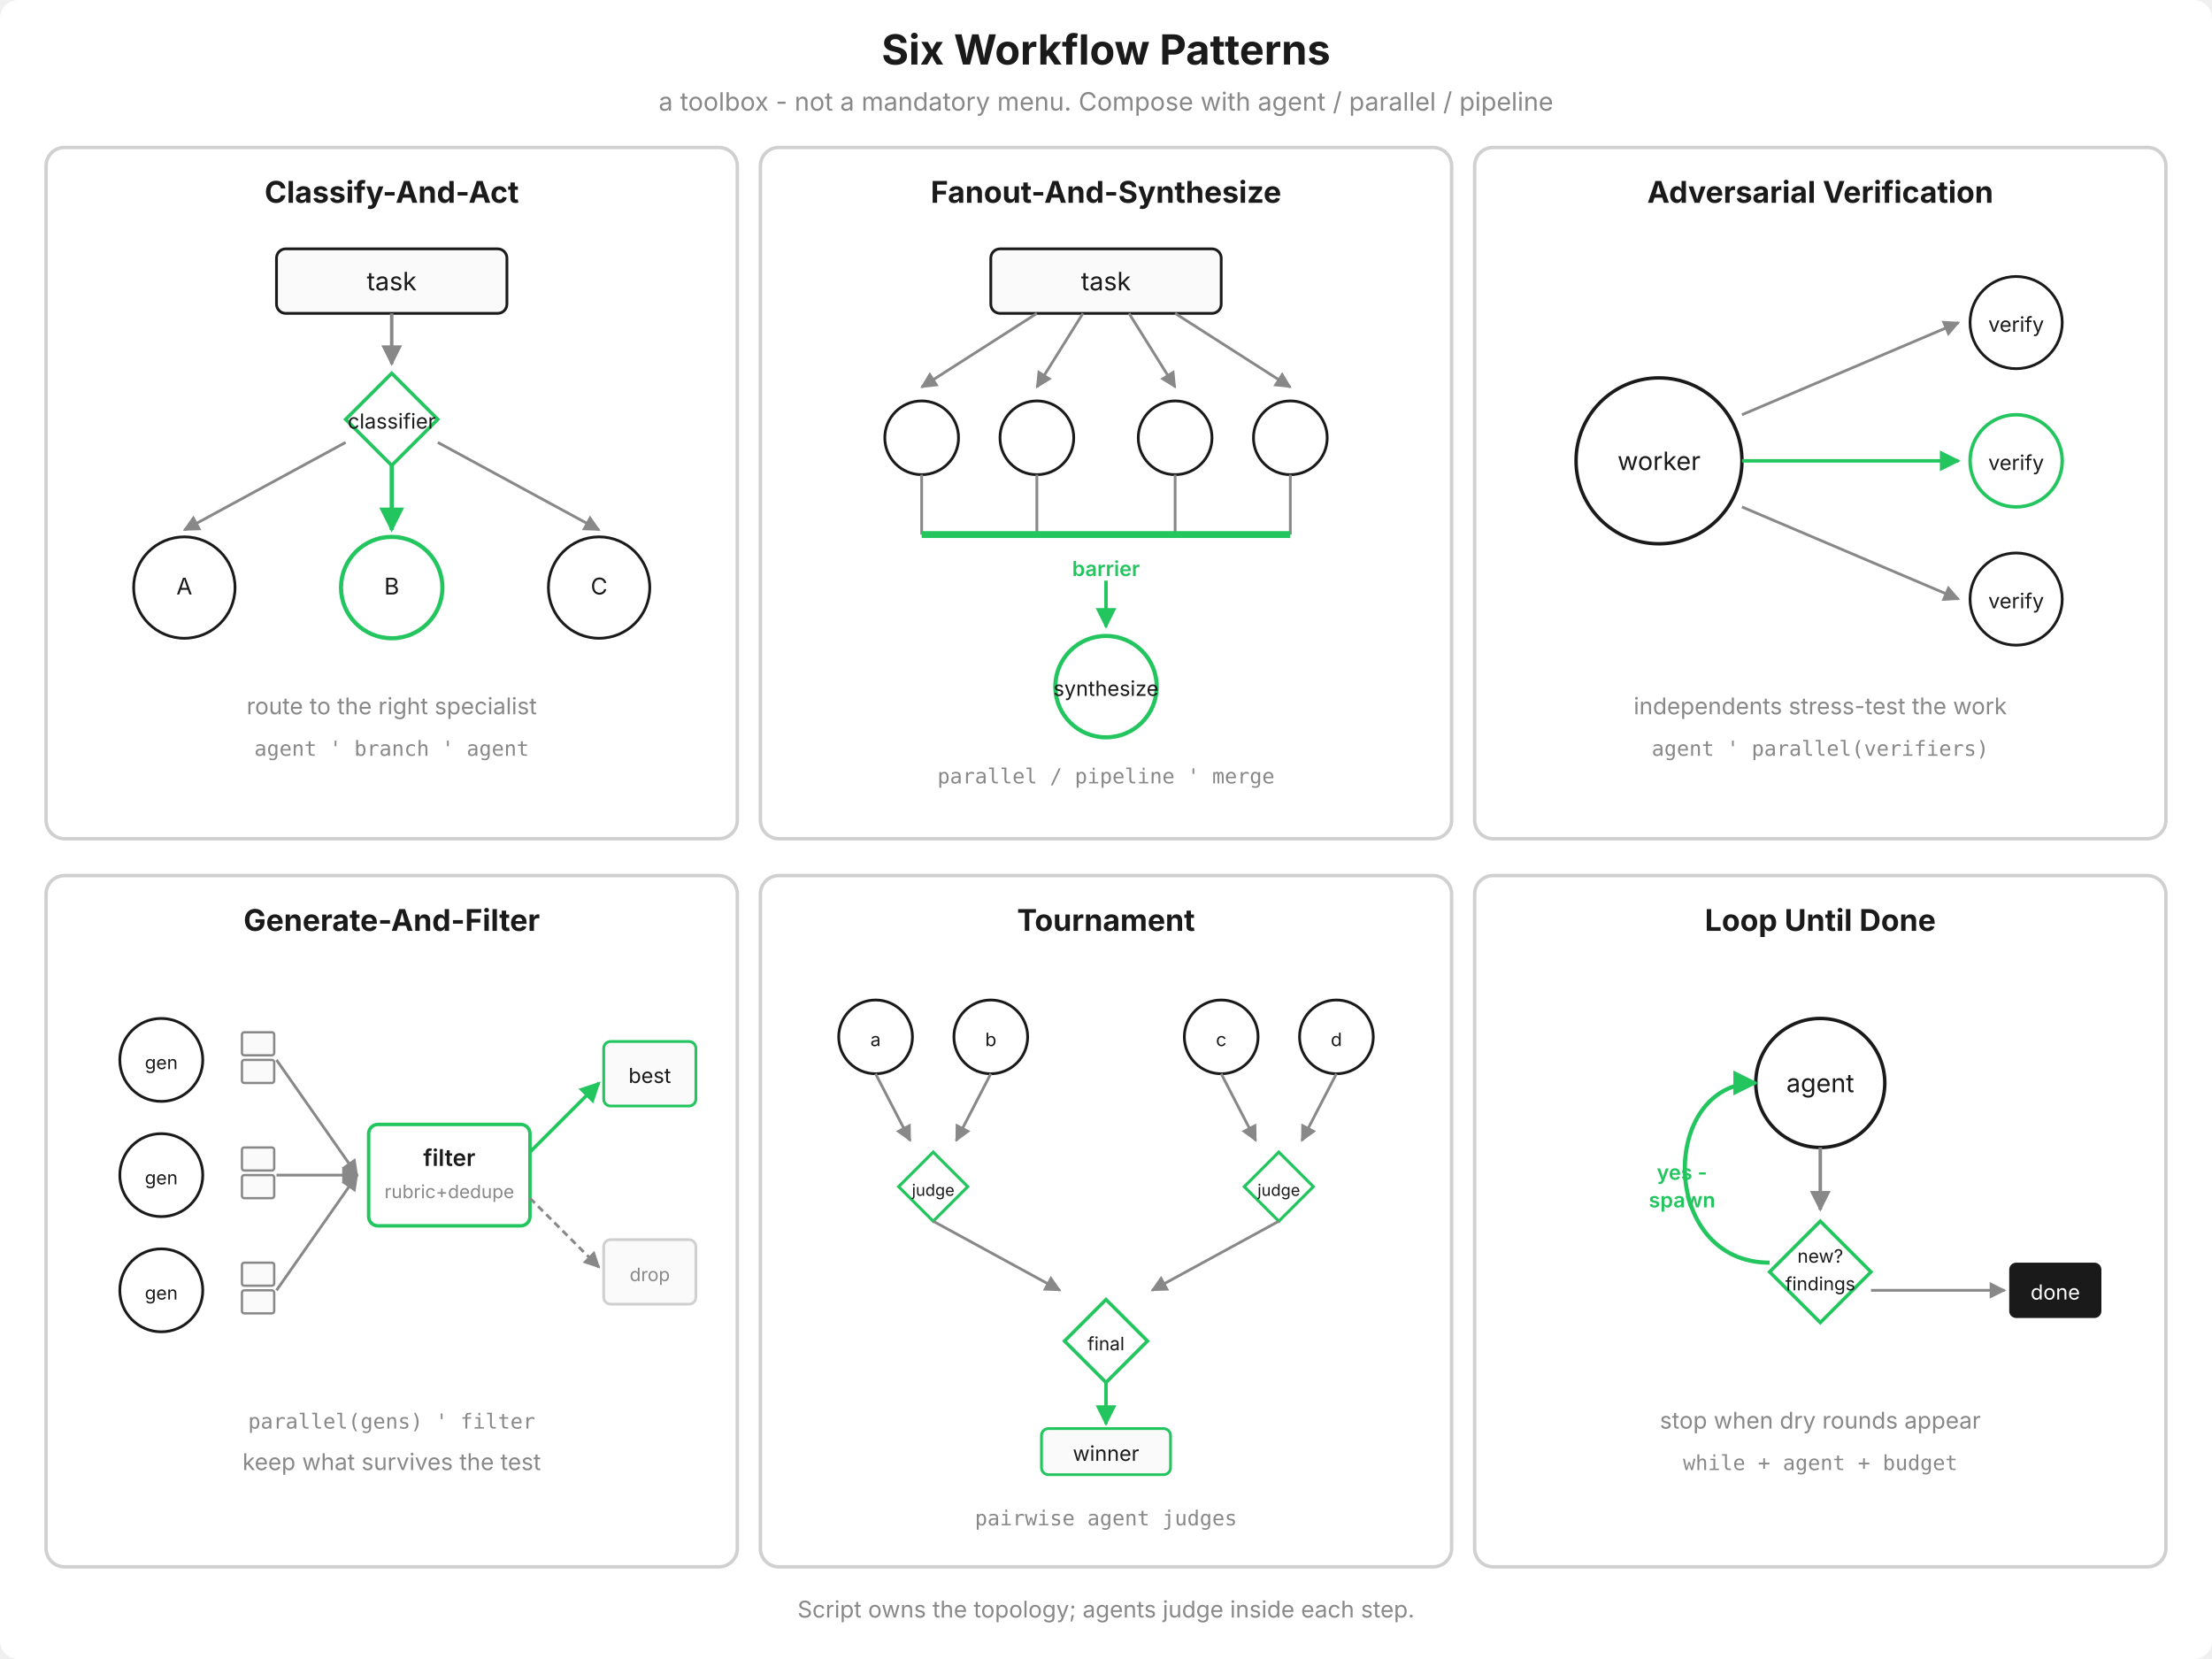
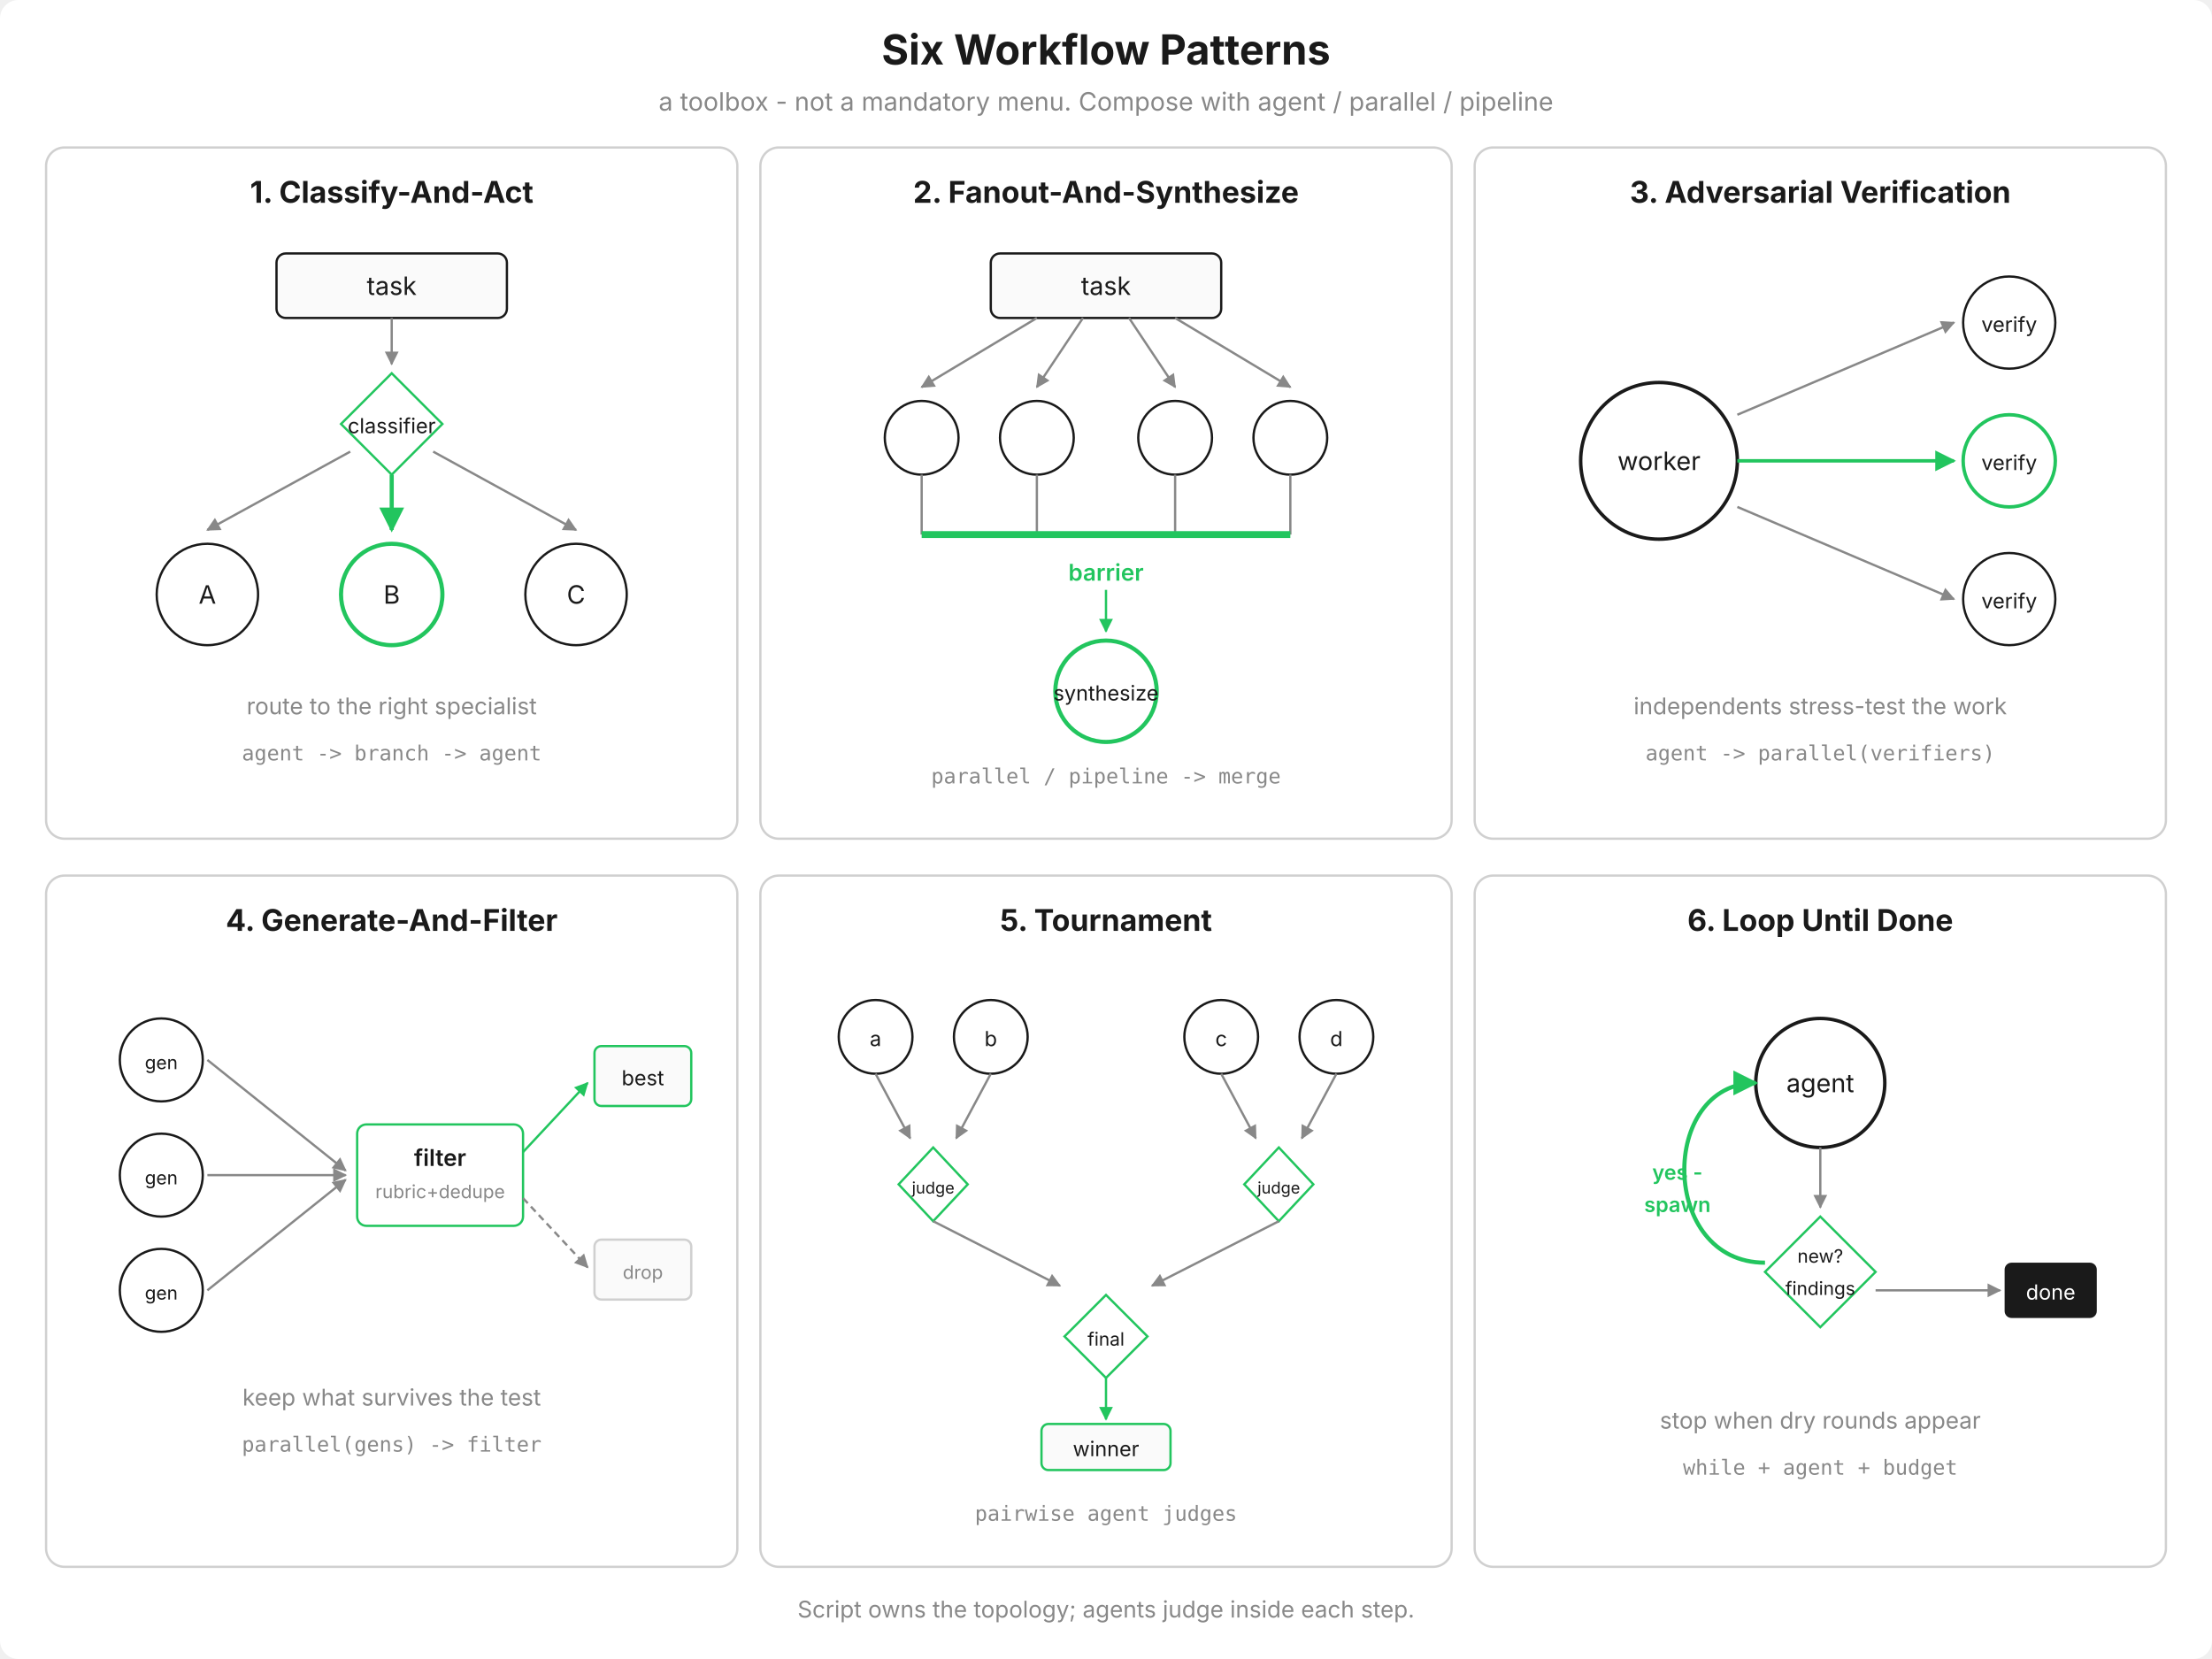
<svg xmlns="http://www.w3.org/2000/svg" viewBox="0 0 960 720" font-family="system-ui, -apple-system, sans-serif" role="img" aria-labelledby="title description">
  <defs>
    <marker id="arr" viewBox="0 0 10 10" refX="9" refY="5" markerWidth="6" markerHeight="6" orient="auto">
-       <path d="M 0 0 L 10 5 L 0 10 z" fill="#888888" />
+       <path d="M0 0 L10 5 L0 10 z" fill="#888" />
    </marker>
    <marker id="arr-g" viewBox="0 0 10 10" refX="9" refY="5" markerWidth="6" markerHeight="6" orient="auto">
-       <path d="M 0 0 L 10 5 L 0 10 z" fill="#22c55e" />
+       <path d="M0 0 L10 5 L0 10 z" fill="#22c55e" />
    </marker>
  </defs>
-   <rect width="960" height="720" rx="8" fill="#ffffff" />
+   <rect width="960" height="720" rx="8" fill="#fff" />
  <text x="480" y="28" text-anchor="middle" fill="#1a1a1a" font-size="18" font-weight="700">Six Workflow Patterns</text>
-   <text x="480" y="48" text-anchor="middle" fill="#888888" font-size="11">a toolbox  -  not a mandatory menu. Compose with agent / parallel / pipeline</text>
-   <rect x="20" y="64" width="300" height="300" rx="8" fill="#ffffff" stroke="#d0d0d0" stroke-width="1.5" />
-   <rect x="330" y="64" width="300" height="300" rx="8" fill="#ffffff" stroke="#d0d0d0" stroke-width="1.5" />
-   <rect x="640" y="64" width="300" height="300" rx="8" fill="#ffffff" stroke="#d0d0d0" stroke-width="1.5" />
-   <rect x="20" y="380" width="300" height="300" rx="8" fill="#ffffff" stroke="#d0d0d0" stroke-width="1.5" />
-   <rect x="330" y="380" width="300" height="300" rx="8" fill="#ffffff" stroke="#d0d0d0" stroke-width="1.5" />
-   <rect x="640" y="380" width="300" height="300" rx="8" fill="#ffffff" stroke="#d0d0d0" stroke-width="1.5" />
-   <text x="170" y="88" text-anchor="middle" fill="#1a1a1a" font-size="13" font-weight="700">Classify-And-Act</text>
-   <rect x="120" y="108" width="100" height="28" rx="4" fill="#fafafa" stroke="#1a1a1a" stroke-width="1.2" />
-   <text x="170" y="126" text-anchor="middle" fill="#1a1a1a" font-size="11">task</text>
-   <line x1="170" y1="136" x2="170" y2="158" stroke="#888888" stroke-width="1.5" marker-end="url(#arr)" />
-   <path d="M170 162 L190 182 L170 202 L150 182 Z" fill="#ffffff" stroke="#22c55e" stroke-width="1.5" />
-   <text x="170" y="186" text-anchor="middle" fill="#1a1a1a" font-size="9">classifier</text>
-   <line x1="150" y1="192" x2="80" y2="230" stroke="#888888" stroke-width="1.2" marker-end="url(#arr)" />
-   <line x1="170" y1="202" x2="170" y2="230" stroke="#22c55e" stroke-width="1.8" marker-end="url(#arr-g)" />
-   <line x1="190" y1="192" x2="260" y2="230" stroke="#888888" stroke-width="1.2" marker-end="url(#arr)" />
-   <circle cx="80" cy="255" r="22" fill="#ffffff" stroke="#1a1a1a" stroke-width="1.2" />
-   <text x="80" y="258" text-anchor="middle" fill="#1a1a1a" font-size="10">A</text>
-   <circle cx="170" cy="255" r="22" fill="#ffffff" stroke="#22c55e" stroke-width="1.8" />
-   <text x="170" y="258" text-anchor="middle" fill="#1a1a1a" font-size="10">B</text>
-   <circle cx="260" cy="255" r="22" fill="#ffffff" stroke="#1a1a1a" stroke-width="1.2" />
-   <text x="260" y="258" text-anchor="middle" fill="#1a1a1a" font-size="10">C</text>
-   <text x="170" y="310" text-anchor="middle" fill="#888888" font-size="10">route to the right specialist</text>
-   <text x="170" y="328" text-anchor="middle" fill="#888888" font-size="9" font-family="monospace">agent ' branch ' agent</text>
-   <text x="480" y="88" text-anchor="middle" fill="#1a1a1a" font-size="13" font-weight="700">Fanout-And-Synthesize</text>
-   <rect x="430" y="108" width="100" height="28" rx="4" fill="#fafafa" stroke="#1a1a1a" stroke-width="1.2" />
-   <text x="480" y="126" text-anchor="middle" fill="#1a1a1a" font-size="11">task</text>
-   <line x1="450" y1="136" x2="400" y2="168" stroke="#888888" stroke-width="1.2" marker-end="url(#arr)" />
-   <line x1="470" y1="136" x2="450" y2="168" stroke="#888888" stroke-width="1.2" marker-end="url(#arr)" />
-   <line x1="490" y1="136" x2="510" y2="168" stroke="#888888" stroke-width="1.2" marker-end="url(#arr)" />
-   <line x1="510" y1="136" x2="560" y2="168" stroke="#888888" stroke-width="1.2" marker-end="url(#arr)" />
-   <circle cx="400" cy="190" r="16" fill="#ffffff" stroke="#1a1a1a" stroke-width="1.2" />
-   <circle cx="450" cy="190" r="16" fill="#ffffff" stroke="#1a1a1a" stroke-width="1.2" />
-   <circle cx="510" cy="190" r="16" fill="#ffffff" stroke="#1a1a1a" stroke-width="1.2" />
-   <circle cx="560" cy="190" r="16" fill="#ffffff" stroke="#1a1a1a" stroke-width="1.2" />
-   <line x1="400" y1="206" x2="400" y2="232" stroke="#888888" stroke-width="1.2" />
-   <line x1="450" y1="206" x2="450" y2="232" stroke="#888888" stroke-width="1.2" />
-   <line x1="510" y1="206" x2="510" y2="232" stroke="#888888" stroke-width="1.2" />
-   <line x1="560" y1="206" x2="560" y2="232" stroke="#888888" stroke-width="1.2" />
+   <text x="480" y="48" text-anchor="middle" fill="#888" font-size="11">a toolbox - not a mandatory menu. Compose with agent / parallel / pipeline</text>
+   <rect x="20" y="64" width="300" height="300" rx="8" fill="#fff" stroke="#d0d0d0" />
+   <rect x="330" y="64" width="300" height="300" rx="8" fill="#fff" stroke="#d0d0d0" />
+   <rect x="640" y="64" width="300" height="300" rx="8" fill="#fff" stroke="#d0d0d0" />
+   <rect x="20" y="380" width="300" height="300" rx="8" fill="#fff" stroke="#d0d0d0" />
+   <rect x="330" y="380" width="300" height="300" rx="8" fill="#fff" stroke="#d0d0d0" />
+   <rect x="640" y="380" width="300" height="300" rx="8" fill="#fff" stroke="#d0d0d0" />
+   <text x="170" y="88" text-anchor="middle" fill="#1a1a1a" font-size="13" font-weight="700">1. Classify-And-Act</text>
+   <rect x="120" y="110" width="100" height="28" rx="4" fill="#fafafa" stroke="#1a1a1a" />
+   <text x="170" y="128" text-anchor="middle" fill="#1a1a1a" font-size="11">task</text>
+   <line x1="170" y1="138" x2="170" y2="158" stroke="#888" marker-end="url(#arr)" />
+   <path d="M170 162 L192 184 L170 206 L148 184 Z" fill="#fff" stroke="#22c55e" />
+   <text x="170" y="188" text-anchor="middle" fill="#1a1a1a" font-size="9">classifier</text>
+   <line x1="152" y1="196" x2="90" y2="230" stroke="#888" marker-end="url(#arr)" />
+   <line x1="170" y1="206" x2="170" y2="230" stroke="#22c55e" stroke-width="1.8" marker-end="url(#arr-g)" />
+   <line x1="188" y1="196" x2="250" y2="230" stroke="#888" marker-end="url(#arr)" />
+   <circle cx="90" cy="258" r="22" fill="#fff" stroke="#1a1a1a" />
+   <text x="90" y="262" text-anchor="middle" fill="#1a1a1a" font-size="11">A</text>
+   <circle cx="170" cy="258" r="22" fill="#fff" stroke="#22c55e" stroke-width="1.8" />
+   <text x="170" y="262" text-anchor="middle" fill="#1a1a1a" font-size="11">B</text>
+   <circle cx="250" cy="258" r="22" fill="#fff" stroke="#1a1a1a" />
+   <text x="250" y="262" text-anchor="middle" fill="#1a1a1a" font-size="11">C</text>
+   <text x="170" y="310" text-anchor="middle" fill="#888" font-size="10">route to the right specialist</text>
+   <text x="170" y="330" text-anchor="middle" fill="#888" font-size="9" font-family="monospace">agent -&gt; branch -&gt; agent</text>
+   <text x="480" y="88" text-anchor="middle" fill="#1a1a1a" font-size="13" font-weight="700">2. Fanout-And-Synthesize</text>
+   <rect x="430" y="110" width="100" height="28" rx="4" fill="#fafafa" stroke="#1a1a1a" />
+   <text x="480" y="128" text-anchor="middle" fill="#1a1a1a" font-size="11">task</text>
+   <line x1="450" y1="138" x2="400" y2="168" stroke="#888" marker-end="url(#arr)" />
+   <line x1="470" y1="138" x2="450" y2="168" stroke="#888" marker-end="url(#arr)" />
+   <line x1="490" y1="138" x2="510" y2="168" stroke="#888" marker-end="url(#arr)" />
+   <line x1="510" y1="138" x2="560" y2="168" stroke="#888" marker-end="url(#arr)" />
+   <circle cx="400" cy="190" r="16" fill="#fff" stroke="#1a1a1a" />
+   <circle cx="450" cy="190" r="16" fill="#fff" stroke="#1a1a1a" />
+   <circle cx="510" cy="190" r="16" fill="#fff" stroke="#1a1a1a" />
+   <circle cx="560" cy="190" r="16" fill="#fff" stroke="#1a1a1a" />
+   <line x1="400" y1="206" x2="400" y2="232" stroke="#888" />
+   <line x1="450" y1="206" x2="450" y2="232" stroke="#888" />
+   <line x1="510" y1="206" x2="510" y2="232" stroke="#888" />
+   <line x1="560" y1="206" x2="560" y2="232" stroke="#888" />
  <line x1="400" y1="232" x2="560" y2="232" stroke="#22c55e" stroke-width="3" />
-   <text x="480" y="250" text-anchor="middle" fill="#22c55e" font-size="9" font-weight="600">barrier</text>
-   <line x1="480" y1="252" x2="480" y2="272" stroke="#22c55e" stroke-width="1.5" marker-end="url(#arr-g)" />
-   <circle cx="480" cy="298" r="22" fill="#ffffff" stroke="#22c55e" stroke-width="1.8" />
-   <text x="480" y="302" text-anchor="middle" fill="#1a1a1a" font-size="9">synthesize</text>
-   <text x="480" y="340" text-anchor="middle" fill="#888888" font-size="9" font-family="monospace">parallel / pipeline ' merge</text>
-   <text x="790" y="88" text-anchor="middle" fill="#1a1a1a" font-size="13" font-weight="700">Adversarial Verification</text>
-   <circle cx="720" cy="200" r="36" fill="#ffffff" stroke="#1a1a1a" stroke-width="1.5" />
+   <text x="480" y="252" text-anchor="middle" fill="#22c55e" font-size="10" font-weight="600">barrier</text>
+   <line x1="480" y1="256" x2="480" y2="274" stroke="#22c55e" marker-end="url(#arr-g)" />
+   <circle cx="480" cy="300" r="22" fill="#fff" stroke="#22c55e" stroke-width="1.8" />
+   <text x="480" y="304" text-anchor="middle" fill="#1a1a1a" font-size="9">synthesize</text>
+   <text x="480" y="340" text-anchor="middle" fill="#888" font-size="9" font-family="monospace">parallel / pipeline -&gt; merge</text>
+   <text x="790" y="88" text-anchor="middle" fill="#1a1a1a" font-size="13" font-weight="700">3. Adversarial Verification</text>
+   <circle cx="720" cy="200" r="34" fill="#fff" stroke="#1a1a1a" stroke-width="1.5" />
  <text x="720" y="204" text-anchor="middle" fill="#1a1a1a" font-size="11">worker</text>
-   <line x1="756" y1="180" x2="850" y2="140" stroke="#888888" stroke-width="1.2" marker-end="url(#arr)" />
-   <line x1="756" y1="200" x2="850" y2="200" stroke="#22c55e" stroke-width="1.5" marker-end="url(#arr-g)" />
-   <line x1="756" y1="220" x2="850" y2="260" stroke="#888888" stroke-width="1.2" marker-end="url(#arr)" />
-   <circle cx="875" cy="140" r="20" fill="#ffffff" stroke="#1a1a1a" stroke-width="1.2" />
-   <text x="875" y="144" text-anchor="middle" fill="#1a1a1a" font-size="9">verify</text>
-   <circle cx="875" cy="200" r="20" fill="#ffffff" stroke="#22c55e" stroke-width="1.5" />
-   <text x="875" y="204" text-anchor="middle" fill="#1a1a1a" font-size="9">verify</text>
-   <circle cx="875" cy="260" r="20" fill="#ffffff" stroke="#1a1a1a" stroke-width="1.2" />
-   <text x="875" y="264" text-anchor="middle" fill="#1a1a1a" font-size="9">verify</text>
-   <text x="790" y="310" text-anchor="middle" fill="#888888" font-size="10">independents stress-test the work</text>
-   <text x="790" y="328" text-anchor="middle" fill="#888888" font-size="9" font-family="monospace">agent ' parallel(verifiers)</text>
-   <text x="170" y="404" text-anchor="middle" fill="#1a1a1a" font-size="13" font-weight="700">Generate-And-Filter</text>
-   <circle cx="70" cy="460" r="18" fill="#ffffff" stroke="#1a1a1a" stroke-width="1.2" />
-   <circle cx="70" cy="510" r="18" fill="#ffffff" stroke="#1a1a1a" stroke-width="1.2" />
-   <circle cx="70" cy="560" r="18" fill="#ffffff" stroke="#1a1a1a" stroke-width="1.2" />
+   <line x1="754" y1="180" x2="848" y2="140" stroke="#888" marker-end="url(#arr)" />
+   <line x1="754" y1="200" x2="848" y2="200" stroke="#22c55e" stroke-width="1.5" marker-end="url(#arr-g)" />
+   <line x1="754" y1="220" x2="848" y2="260" stroke="#888" marker-end="url(#arr)" />
+   <circle cx="872" cy="140" r="20" fill="#fff" stroke="#1a1a1a" />
+   <text x="872" y="144" text-anchor="middle" fill="#1a1a1a" font-size="9">verify</text>
+   <circle cx="872" cy="200" r="20" fill="#fff" stroke="#22c55e" stroke-width="1.5" />
+   <text x="872" y="204" text-anchor="middle" fill="#1a1a1a" font-size="9">verify</text>
+   <circle cx="872" cy="260" r="20" fill="#fff" stroke="#1a1a1a" />
+   <text x="872" y="264" text-anchor="middle" fill="#1a1a1a" font-size="9">verify</text>
+   <text x="790" y="310" text-anchor="middle" fill="#888" font-size="10">independents stress-test the work</text>
+   <text x="790" y="330" text-anchor="middle" fill="#888" font-size="9" font-family="monospace">agent -&gt; parallel(verifiers)</text>
+   <text x="170" y="404" text-anchor="middle" fill="#1a1a1a" font-size="13" font-weight="700">4. Generate-And-Filter</text>
+   <circle cx="70" cy="460" r="18" fill="#fff" stroke="#1a1a1a" />
  <text x="70" y="464" text-anchor="middle" fill="#1a1a1a" font-size="8">gen</text>
+   <circle cx="70" cy="510" r="18" fill="#fff" stroke="#1a1a1a" />
  <text x="70" y="514" text-anchor="middle" fill="#1a1a1a" font-size="8">gen</text>
+   <circle cx="70" cy="560" r="18" fill="#fff" stroke="#1a1a1a" />
  <text x="70" y="564" text-anchor="middle" fill="#1a1a1a" font-size="8">gen</text>
-   <rect x="105" y="448" width="14" height="10" rx="1" fill="#fafafa" stroke="#888888" />
-   <rect x="105" y="460" width="14" height="10" rx="1" fill="#fafafa" stroke="#888888" />
-   <rect x="105" y="498" width="14" height="10" rx="1" fill="#fafafa" stroke="#888888" />
-   <rect x="105" y="510" width="14" height="10" rx="1" fill="#fafafa" stroke="#888888" />
-   <rect x="105" y="548" width="14" height="10" rx="1" fill="#fafafa" stroke="#888888" />
-   <rect x="105" y="560" width="14" height="10" rx="1" fill="#fafafa" stroke="#888888" />
-   <line x1="120" y1="460" x2="155" y2="510" stroke="#888888" stroke-width="1.2" marker-end="url(#arr)" />
-   <line x1="120" y1="510" x2="155" y2="510" stroke="#888888" stroke-width="1.2" marker-end="url(#arr)" />
-   <line x1="120" y1="560" x2="155" y2="510" stroke="#888888" stroke-width="1.2" marker-end="url(#arr)" />
-   <rect x="160" y="488" width="70" height="44" rx="4" fill="#ffffff" stroke="#22c55e" stroke-width="1.5" />
-   <text x="195" y="506" text-anchor="middle" fill="#1a1a1a" font-size="10" font-weight="600">filter</text>
-   <text x="195" y="520" text-anchor="middle" fill="#888888" font-size="8">rubric+dedupe</text>
-   <line x1="230" y1="500" x2="260" y2="470" stroke="#22c55e" stroke-width="1.5" marker-end="url(#arr-g)" />
-   <line x1="230" y1="520" x2="260" y2="550" stroke="#888888" stroke-width="1.2" stroke-dasharray="3,2" marker-end="url(#arr)" />
-   <rect x="262" y="452" width="40" height="28" rx="3" fill="#fafafa" stroke="#22c55e" stroke-width="1.2" />
-   <text x="282" y="470" text-anchor="middle" fill="#1a1a1a" font-size="9">best</text>
-   <rect x="262" y="538" width="40" height="28" rx="3" fill="#fafafa" stroke="#d0d0d0" stroke-width="1.2" />
-   <text x="282" y="556" text-anchor="middle" fill="#888888" font-size="8">drop</text>
-   <text x="170" y="620" text-anchor="middle" fill="#888888" font-size="9" font-family="monospace">parallel(gens) ' filter</text>
-   <text x="170" y="638" text-anchor="middle" fill="#888888" font-size="10">keep what survives the test</text>
-   <text x="480" y="404" text-anchor="middle" fill="#1a1a1a" font-size="13" font-weight="700">Tournament</text>
-   <circle cx="380" cy="450" r="16" fill="#ffffff" stroke="#1a1a1a" stroke-width="1.2" />
-   <circle cx="430" cy="450" r="16" fill="#ffffff" stroke="#1a1a1a" stroke-width="1.2" />
-   <circle cx="530" cy="450" r="16" fill="#ffffff" stroke="#1a1a1a" stroke-width="1.2" />
-   <circle cx="580" cy="450" r="16" fill="#ffffff" stroke="#1a1a1a" stroke-width="1.2" />
-   <text x="380" y="454" text-anchor="middle" fill="#1a1a1a" font-size="8">a</text>
-   <text x="430" y="454" text-anchor="middle" fill="#1a1a1a" font-size="8">b</text>
-   <text x="530" y="454" text-anchor="middle" fill="#1a1a1a" font-size="8">c</text>
-   <text x="580" y="454" text-anchor="middle" fill="#1a1a1a" font-size="8">d</text>
-   <line x1="380" y1="466" x2="395" y2="495" stroke="#888888" stroke-width="1.2" marker-end="url(#arr)" />
-   <line x1="430" y1="466" x2="415" y2="495" stroke="#888888" stroke-width="1.2" marker-end="url(#arr)" />
-   <line x1="530" y1="466" x2="545" y2="495" stroke="#888888" stroke-width="1.2" marker-end="url(#arr)" />
-   <line x1="580" y1="466" x2="565" y2="495" stroke="#888888" stroke-width="1.2" marker-end="url(#arr)" />
-   <path d="M405 500 L420 515 L405 530 L390 515 Z" fill="#ffffff" stroke="#22c55e" stroke-width="1.3" />
-   <path d="M555 500 L570 515 L555 530 L540 515 Z" fill="#ffffff" stroke="#22c55e" stroke-width="1.3" />
-   <text x="405" y="519" text-anchor="middle" fill="#1a1a1a" font-size="7">judge</text>
-   <text x="555" y="519" text-anchor="middle" fill="#1a1a1a" font-size="7">judge</text>
-   <line x1="405" y1="530" x2="460" y2="560" stroke="#888888" stroke-width="1.2" marker-end="url(#arr)" />
-   <line x1="555" y1="530" x2="500" y2="560" stroke="#888888" stroke-width="1.2" marker-end="url(#arr)" />
-   <path d="M480 564 L498 582 L480 600 L462 582 Z" fill="#ffffff" stroke="#22c55e" stroke-width="1.5" />
-   <text x="480" y="586" text-anchor="middle" fill="#1a1a1a" font-size="8">final</text>
-   <line x1="480" y1="600" x2="480" y2="618" stroke="#22c55e" stroke-width="1.5" marker-end="url(#arr-g)" />
-   <rect x="452" y="620" width="56" height="20" rx="3" fill="#fafafa" stroke="#22c55e" stroke-width="1.2" />
-   <text x="480" y="634" text-anchor="middle" fill="#1a1a1a" font-size="9">winner</text>
-   <text x="480" y="662" text-anchor="middle" fill="#888888" font-size="9" font-family="monospace">pairwise agent judges</text>
-   <text x="790" y="404" text-anchor="middle" fill="#1a1a1a" font-size="13" font-weight="700">Loop Until Done</text>
-   <circle cx="790" cy="470" r="28" fill="#ffffff" stroke="#1a1a1a" stroke-width="1.5" />
+   <line x1="90" y1="460" x2="150" y2="508" stroke="#888" marker-end="url(#arr)" />
+   <line x1="90" y1="510" x2="150" y2="510" stroke="#888" marker-end="url(#arr)" />
+   <line x1="90" y1="560" x2="150" y2="512" stroke="#888" marker-end="url(#arr)" />
+   <rect x="155" y="488" width="72" height="44" rx="4" fill="#fff" stroke="#22c55e" />
+   <text x="191" y="506" text-anchor="middle" fill="#1a1a1a" font-size="10" font-weight="600">filter</text>
+   <text x="191" y="520" text-anchor="middle" fill="#888" font-size="8">rubric+dedupe</text>
+   <line x1="227" y1="500" x2="255" y2="470" stroke="#22c55e" marker-end="url(#arr-g)" />
+   <line x1="227" y1="520" x2="255" y2="550" stroke="#888" stroke-dasharray="3,2" marker-end="url(#arr)" />
+   <rect x="258" y="454" width="42" height="26" rx="3" fill="#fafafa" stroke="#22c55e" />
+   <text x="279" y="471" text-anchor="middle" fill="#1a1a1a" font-size="9">best</text>
+   <rect x="258" y="538" width="42" height="26" rx="3" fill="#fafafa" stroke="#d0d0d0" />
+   <text x="279" y="555" text-anchor="middle" fill="#888" font-size="8">drop</text>
+   <text x="170" y="610" text-anchor="middle" fill="#888" font-size="10">keep what survives the test</text>
+   <text x="170" y="630" text-anchor="middle" fill="#888" font-size="9" font-family="monospace">parallel(gens) -&gt; filter</text>
+   <text x="480" y="404" text-anchor="middle" fill="#1a1a1a" font-size="13" font-weight="700">5. Tournament</text>
+   <circle cx="380" cy="450" r="16" fill="#fff" stroke="#1a1a1a" />
+   <text x="380" y="454" text-anchor="middle" fill="#1a1a1a" font-size="9">a</text>
+   <circle cx="430" cy="450" r="16" fill="#fff" stroke="#1a1a1a" />
+   <text x="430" y="454" text-anchor="middle" fill="#1a1a1a" font-size="9">b</text>
+   <circle cx="530" cy="450" r="16" fill="#fff" stroke="#1a1a1a" />
+   <text x="530" y="454" text-anchor="middle" fill="#1a1a1a" font-size="9">c</text>
+   <circle cx="580" cy="450" r="16" fill="#fff" stroke="#1a1a1a" />
+   <text x="580" y="454" text-anchor="middle" fill="#1a1a1a" font-size="9">d</text>
+   <line x1="380" y1="466" x2="395" y2="494" stroke="#888" marker-end="url(#arr)" />
+   <line x1="430" y1="466" x2="415" y2="494" stroke="#888" marker-end="url(#arr)" />
+   <line x1="530" y1="466" x2="545" y2="494" stroke="#888" marker-end="url(#arr)" />
+   <line x1="580" y1="466" x2="565" y2="494" stroke="#888" marker-end="url(#arr)" />
+   <path d="M405 498 L420 514 L405 530 L390 514 Z" fill="#fff" stroke="#22c55e" />
+   <text x="405" y="518" text-anchor="middle" fill="#1a1a1a" font-size="7">judge</text>
+   <path d="M555 498 L570 514 L555 530 L540 514 Z" fill="#fff" stroke="#22c55e" />
+   <text x="555" y="518" text-anchor="middle" fill="#1a1a1a" font-size="7">judge</text>
+   <line x1="405" y1="530" x2="460" y2="558" stroke="#888" marker-end="url(#arr)" />
+   <line x1="555" y1="530" x2="500" y2="558" stroke="#888" marker-end="url(#arr)" />
+   <path d="M480 562 L498 580 L480 598 L462 580 Z" fill="#fff" stroke="#22c55e" />
+   <text x="480" y="584" text-anchor="middle" fill="#1a1a1a" font-size="8">final</text>
+   <line x1="480" y1="598" x2="480" y2="616" stroke="#22c55e" marker-end="url(#arr-g)" />
+   <rect x="452" y="618" width="56" height="20" rx="3" fill="#fafafa" stroke="#22c55e" />
+   <text x="480" y="632" text-anchor="middle" fill="#1a1a1a" font-size="9">winner</text>
+   <text x="480" y="660" text-anchor="middle" fill="#888" font-size="9" font-family="monospace">pairwise agent judges</text>
+   <text x="790" y="404" text-anchor="middle" fill="#1a1a1a" font-size="13" font-weight="700">6. Loop Until Done</text>
+   <circle cx="790" cy="470" r="28" fill="#fff" stroke="#1a1a1a" stroke-width="1.5" />
  <text x="790" y="474" text-anchor="middle" fill="#1a1a1a" font-size="11">agent</text>
-   <line x1="790" y1="498" x2="790" y2="525" stroke="#888888" stroke-width="1.5" marker-end="url(#arr)" />
-   <path d="M790 530 L812 552 L790 574 L768 552 Z" fill="#ffffff" stroke="#22c55e" stroke-width="1.5" />
+   <line x1="790" y1="498" x2="790" y2="524" stroke="#888" marker-end="url(#arr)" />
+   <path d="M790 528 L814 552 L790 576 L766 552 Z" fill="#fff" stroke="#22c55e" />
  <text x="790" y="548" text-anchor="middle" fill="#1a1a1a" font-size="8">new?</text>
-   <text x="790" y="560" text-anchor="middle" fill="#1a1a1a" font-size="8">findings</text>
-   <line x1="812" y1="560" x2="870" y2="560" stroke="#888888" stroke-width="1.2" marker-end="url(#arr)" />
-   <rect x="872" y="548" width="40" height="24" rx="3" fill="#1a1a1a" />
-   <text x="892" y="564" text-anchor="middle" fill="#ffffff" font-size="9">done</text>
-   <path d="M768 548 C720 548 720 470 762 470" fill="none" stroke="#22c55e" stroke-width="1.8" marker-end="url(#arr-g)" />
-   <text x="730" y="512" text-anchor="middle" fill="#22c55e" font-size="9" font-weight="600">yes  - </text>
-   <text x="730" y="524" text-anchor="middle" fill="#22c55e" font-size="9" font-weight="600">spawn</text>
-   <text x="790" y="620" text-anchor="middle" fill="#888888" font-size="10">stop when dry rounds appear</text>
-   <text x="790" y="638" text-anchor="middle" fill="#888888" font-size="9" font-family="monospace">while + agent + budget</text>
-   <text x="480" y="702" text-anchor="middle" fill="#888888" font-size="10">Script owns the topology; agents judge inside each step.</text>
+   <text x="790" y="562" text-anchor="middle" fill="#1a1a1a" font-size="8">findings</text>
+   <line x1="814" y1="560" x2="868" y2="560" stroke="#888" marker-end="url(#arr)" />
+   <rect x="870" y="548" width="40" height="24" rx="3" fill="#1a1a1a" />
+   <text x="890" y="564" text-anchor="middle" fill="#fff" font-size="9">done</text>
+   <path d="M766 548 C720 548 720 470 762 470" fill="none" stroke="#22c55e" stroke-width="1.8" marker-end="url(#arr-g)" />
+   <text x="728" y="512" text-anchor="middle" fill="#22c55e" font-size="9" font-weight="600">yes -</text>
+   <text x="728" y="526" text-anchor="middle" fill="#22c55e" font-size="9" font-weight="600">spawn</text>
+   <text x="790" y="620" text-anchor="middle" fill="#888" font-size="10">stop when dry rounds appear</text>
+   <text x="790" y="640" text-anchor="middle" fill="#888" font-size="9" font-family="monospace">while + agent + budget</text>
+   <text x="480" y="702" text-anchor="middle" fill="#888" font-size="10">Script owns the topology; agents judge inside each step.</text>
</svg>
